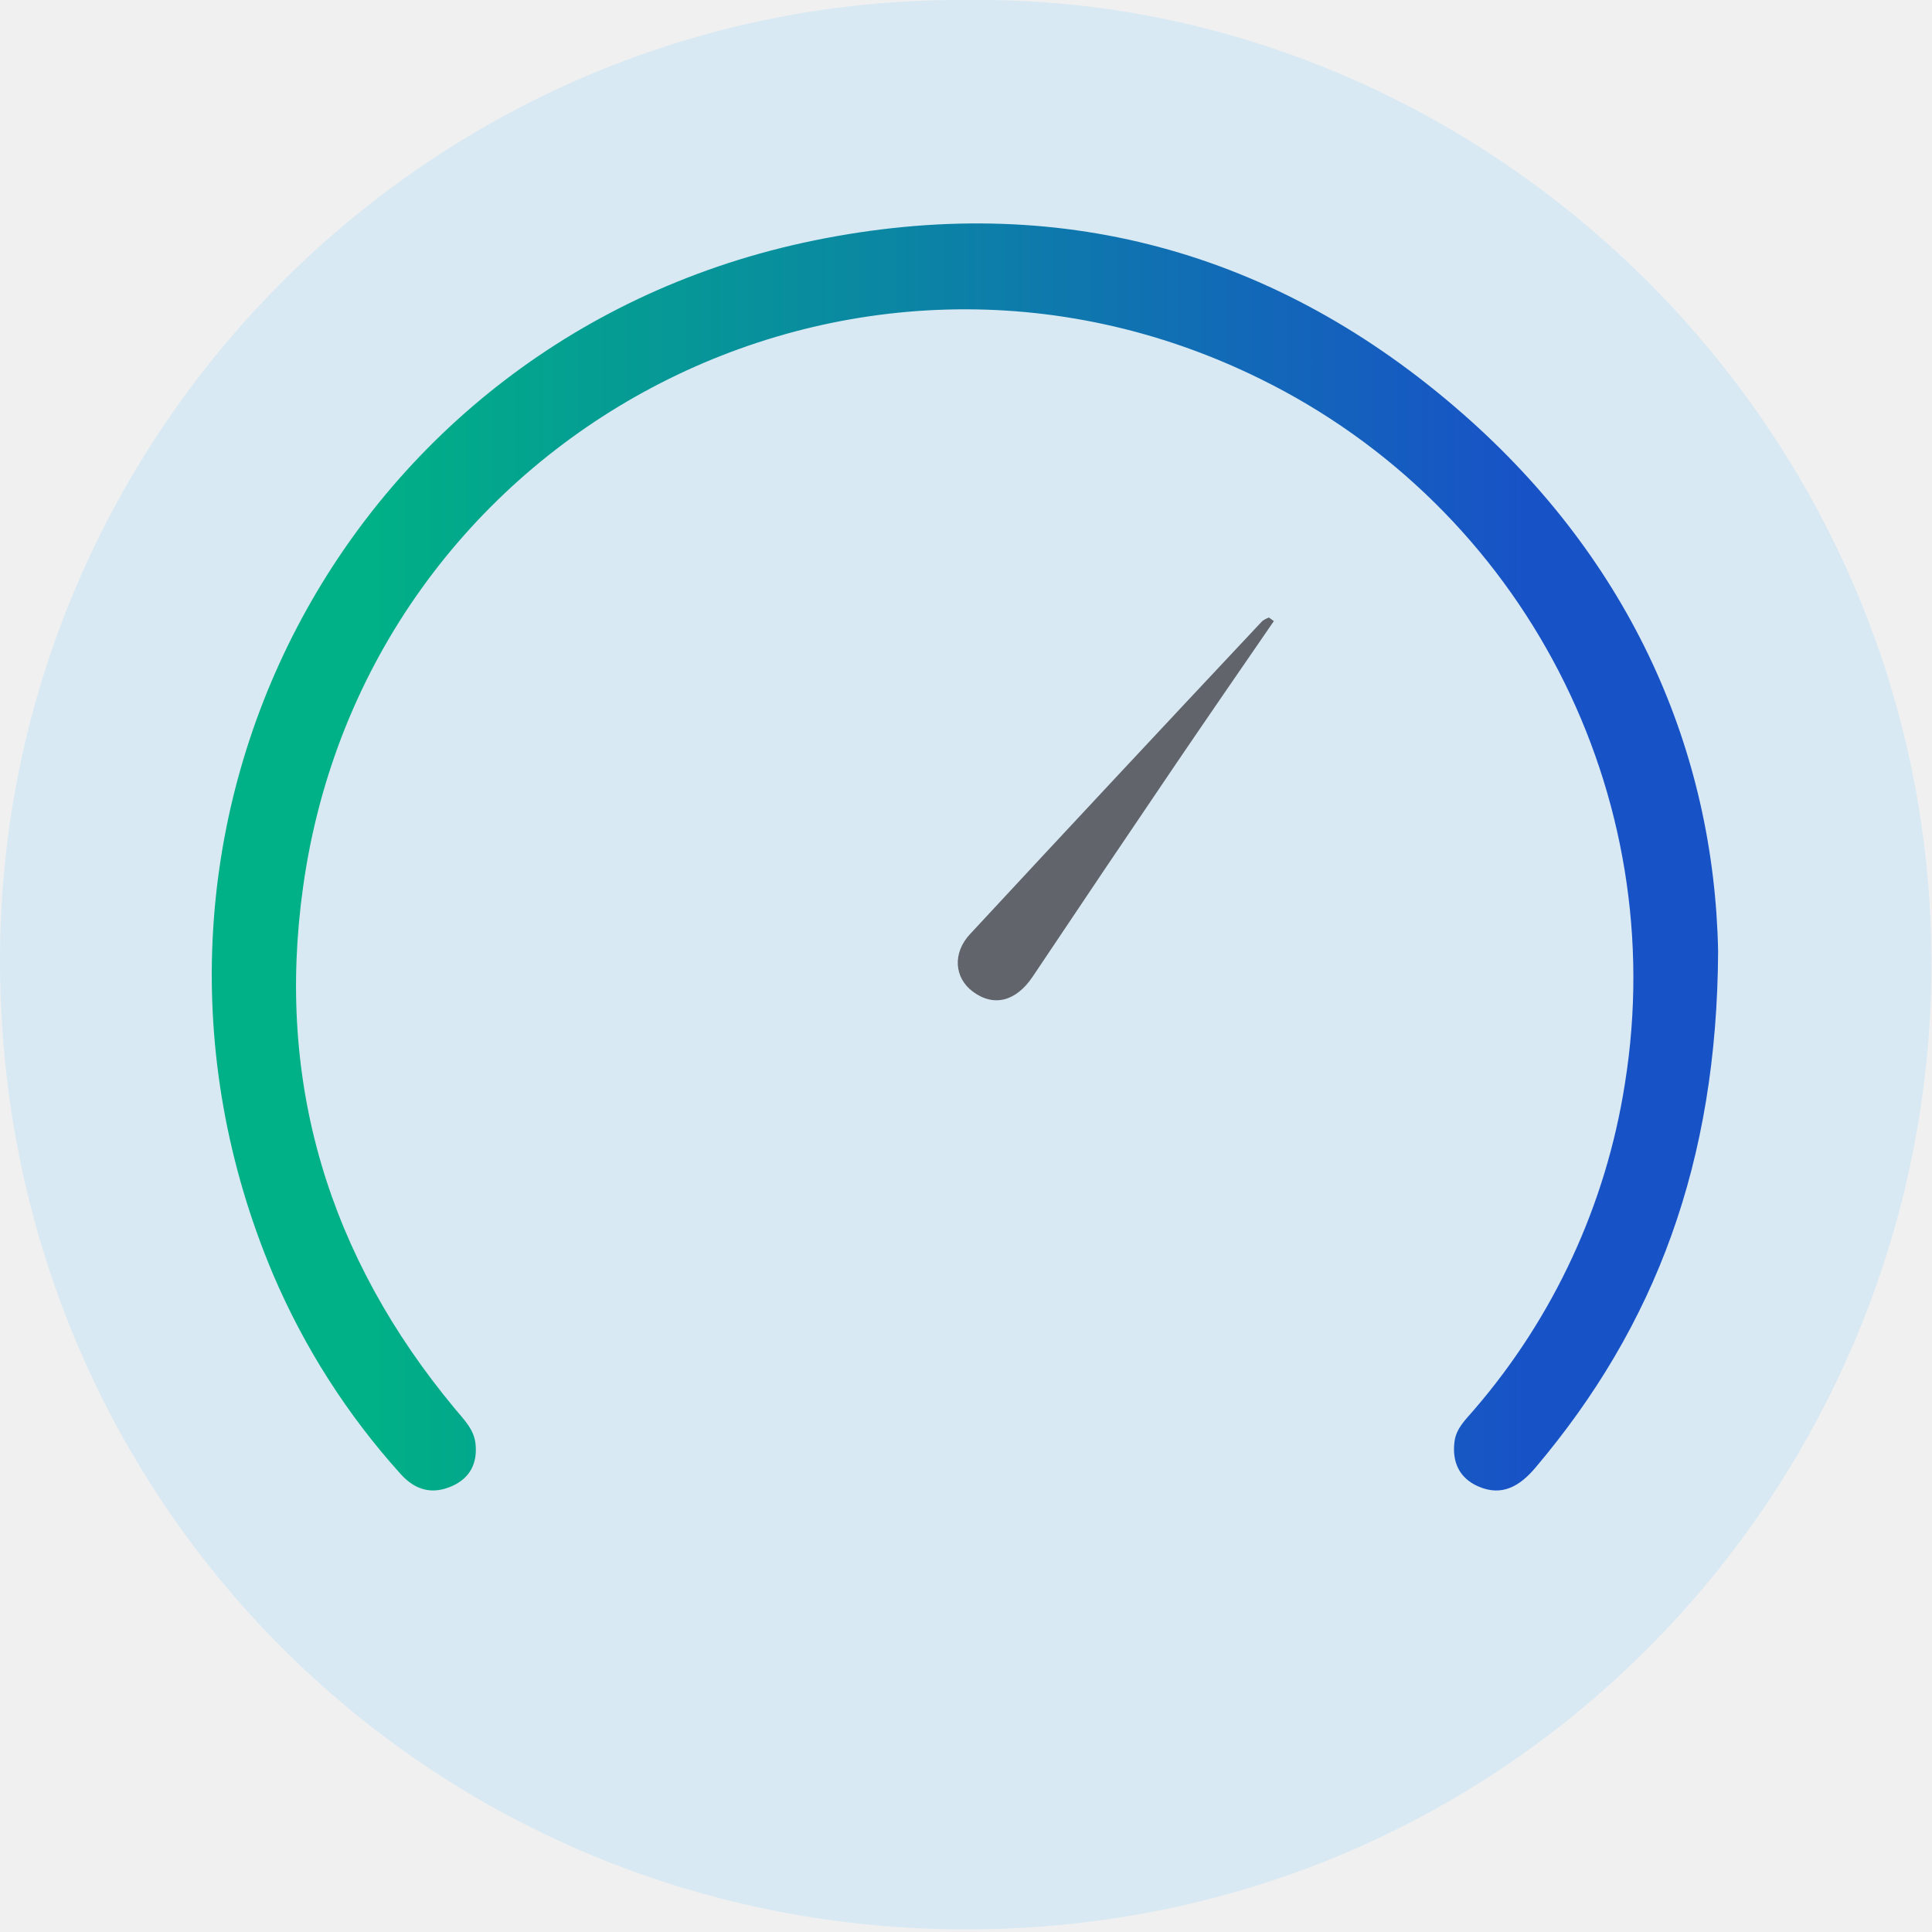
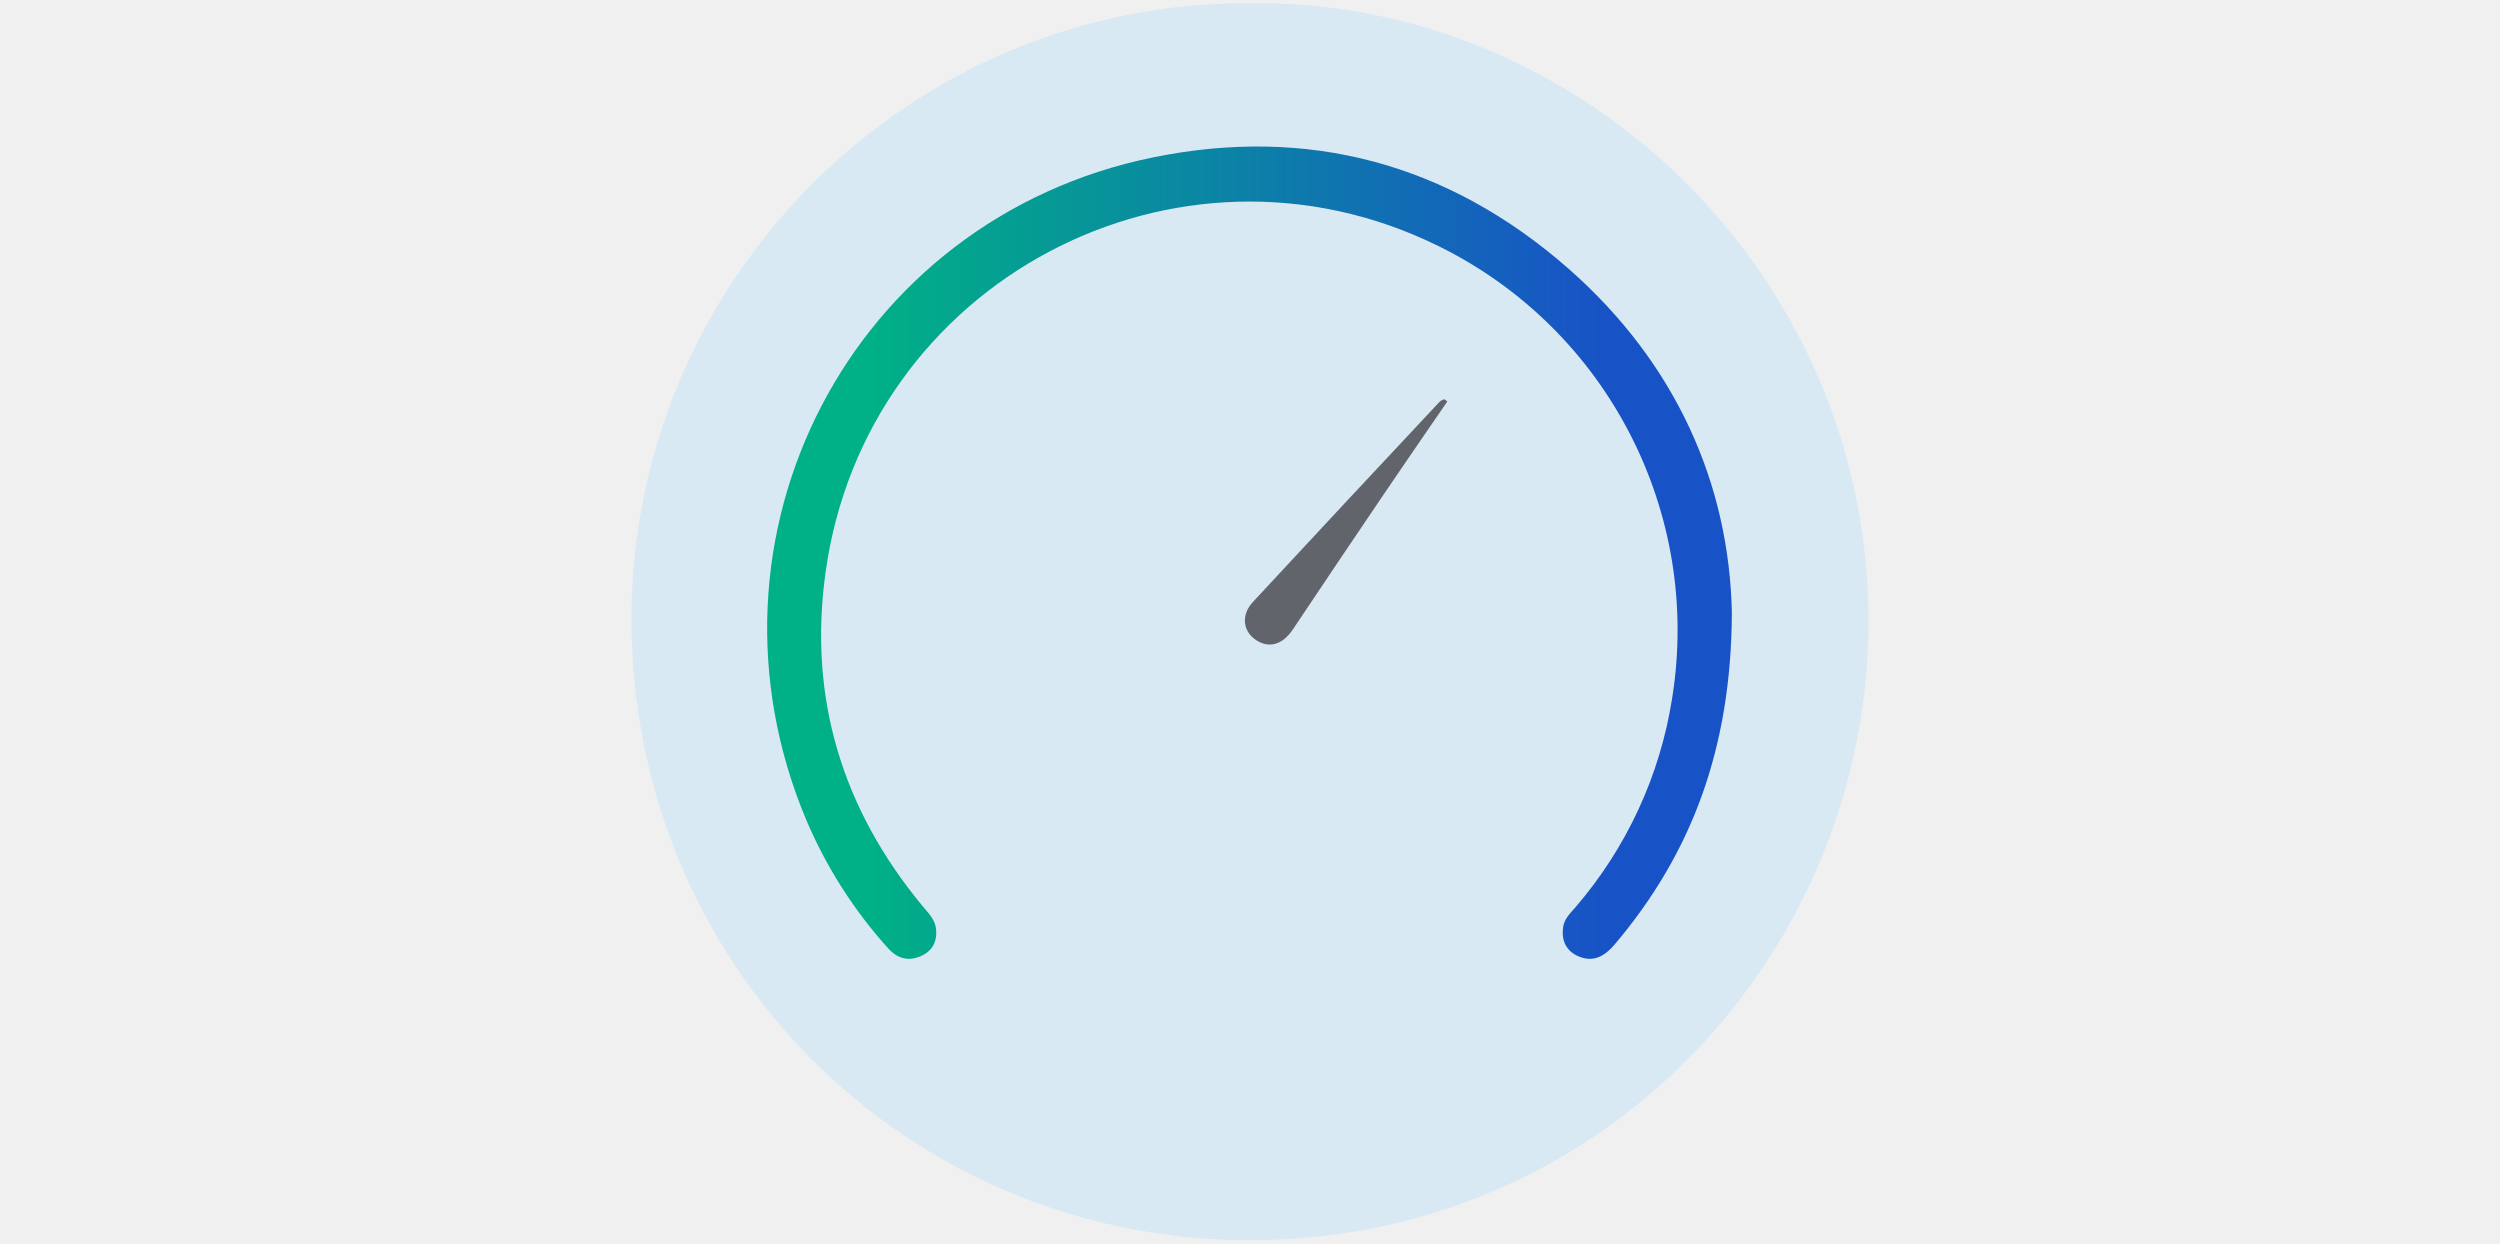
- <svg xmlns="http://www.w3.org/2000/svg" viewBox="0 0 353 353" fill="none">
-   <g clip-path="url(#FYS_Speed_Fast_svg__a)">
-     <path d="M176.55 0C79.36-.63.12 78.68 0 175.27c-.12 98.8 78.11 176.6 175.23 177.25 99.46.67 174.86-78.44 177.59-171.24C355.8 79.78 272.23-1.3 176.55 0Z" fill="#D8E9F3" />
-     <path d="M313.92 173.8c-.19 38.54-11.43 68.41-33.36 94.34-2.83 3.35-6.08 5.36-10.46 3.45-3.44-1.51-4.81-4.42-4.35-8.16.31-2.51 2.11-4.11 3.6-5.87a119.401 119.401 0 0 0 27.53-59.5 121.936 121.936 0 0 0-66.59-128.82c-74.7-36.86-163.43 10.09-174.92 92.88-5 35.7 4.7 67.57 27.78 95.31 1.61 1.93 3.45 3.73 3.73 6.35.38 3.5-.95 6.24-4.23 7.72-3.64 1.64-6.79.79-9.44-2.17a131.139 131.139 0 0 1-23.3-36.46C15.76 152 62.69 61.53 148.72 43.94c44.3-9.07 84.39 1.72 118.55 31.66 30.89 27.08 45.93 61.72 46.65 98.2Z" fill="url(#FYS_Speed_Fast_svg__b)" />
-     <path d="M232.75 113.48c-6 8.72-12 17.42-17.95 26.18a6755.313 6755.313 0 0 0-26.14 38.82c-3 4.46-7.07 5.58-10.94 2.68-3.34-2.5-3.73-7-.49-10.48 17.74-19.12 35.537-38.183 53.39-57.19a4.52 4.52 0 0 1 1.23-.66l.9.65Z" fill="#61646B" />
+ <svg xmlns="http://www.w3.org/2000/svg" viewBox="0 0 384 191" fill="none" version="1.1" id="svg20" width="384" height="191">
+   <g clip-path="url(#FYS_Speed_Fast_svg__a)" id="g8" transform="matrix(0.5384002,0,0,0.53897,97,0.5000004)">
+     <path d="M 176.55,0 C 79.36,-0.63 0.12,78.68 0,175.27 c -0.12,98.8 78.11,176.6 175.23,177.25 99.46,0.67 174.86,-78.44 177.59,-171.24 C 355.8,79.78 272.23,-1.3 176.55,0 Z" fill="#d8e9f3" id="path2" />
+     <path d="m 313.92,173.8 c -0.19,38.54 -11.43,68.41 -33.36,94.34 -2.83,3.35 -6.08,5.36 -10.46,3.45 -3.44,-1.51 -4.81,-4.42 -4.35,-8.16 0.31,-2.51 2.11,-4.11 3.6,-5.87 A 119.401,119.401 0 0 0 296.88,198.06 121.936,121.936 0 0 0 230.29,69.24 C 155.59,32.38 66.86,79.33 55.37,162.12 c -5,35.7 4.7,67.57 27.78,95.31 1.61,1.93 3.45,3.73 3.73,6.35 0.38,3.5 -0.95,6.24 -4.23,7.72 -3.64,1.64 -6.79,0.79 -9.44,-2.17 A 131.139,131.139 0 0 1 49.91,232.87 C 15.76,152 62.69,61.53 148.72,43.94 c 44.3,-9.07 84.39,1.72 118.55,31.66 30.89,27.08 45.93,61.72 46.65,98.2 z" fill="url(#FYS_Speed_Fast_svg__b)" id="path4" style="fill:url(#FYS_Speed_Fast_svg__b)" />
+     <path d="m 232.75,113.48 c -6,8.72 -12,17.42 -17.95,26.18 a 6755.313,6755.313 0 0 0 -26.14,38.82 c -3,4.46 -7.07,5.58 -10.94,2.68 -3.34,-2.5 -3.73,-7 -0.49,-10.48 17.74,-19.12 35.537,-38.183 53.39,-57.19 a 4.52,4.52 0 0 1 1.23,-0.66 z" fill="#61646b" id="path6" />
  </g>
-   <defs>
+   <defs id="defs18">
    <linearGradient id="FYS_Speed_Fast_svg__b" x1="68.47" y1="156.58" x2="278.85" y2="156.58" gradientUnits="userSpaceOnUse">
-       <stop stop-color="#00B086" />
-       <stop offset="1" stop-color="#1852C7" />
+       <stop stop-color="#00B086" id="stop10" />
+       <stop offset="1" stop-color="#1852C7" id="stop12" />
    </linearGradient>
    <clipPath id="FYS_Speed_Fast_svg__a">
-       <path fill="#fff" d="M0 0h352.9v352.53H0z" />
+       <path fill="#ffffff" d="M 0,0 H 352.9 V 352.53 H 0 Z" id="path15" />
    </clipPath>
  </defs>
</svg>
